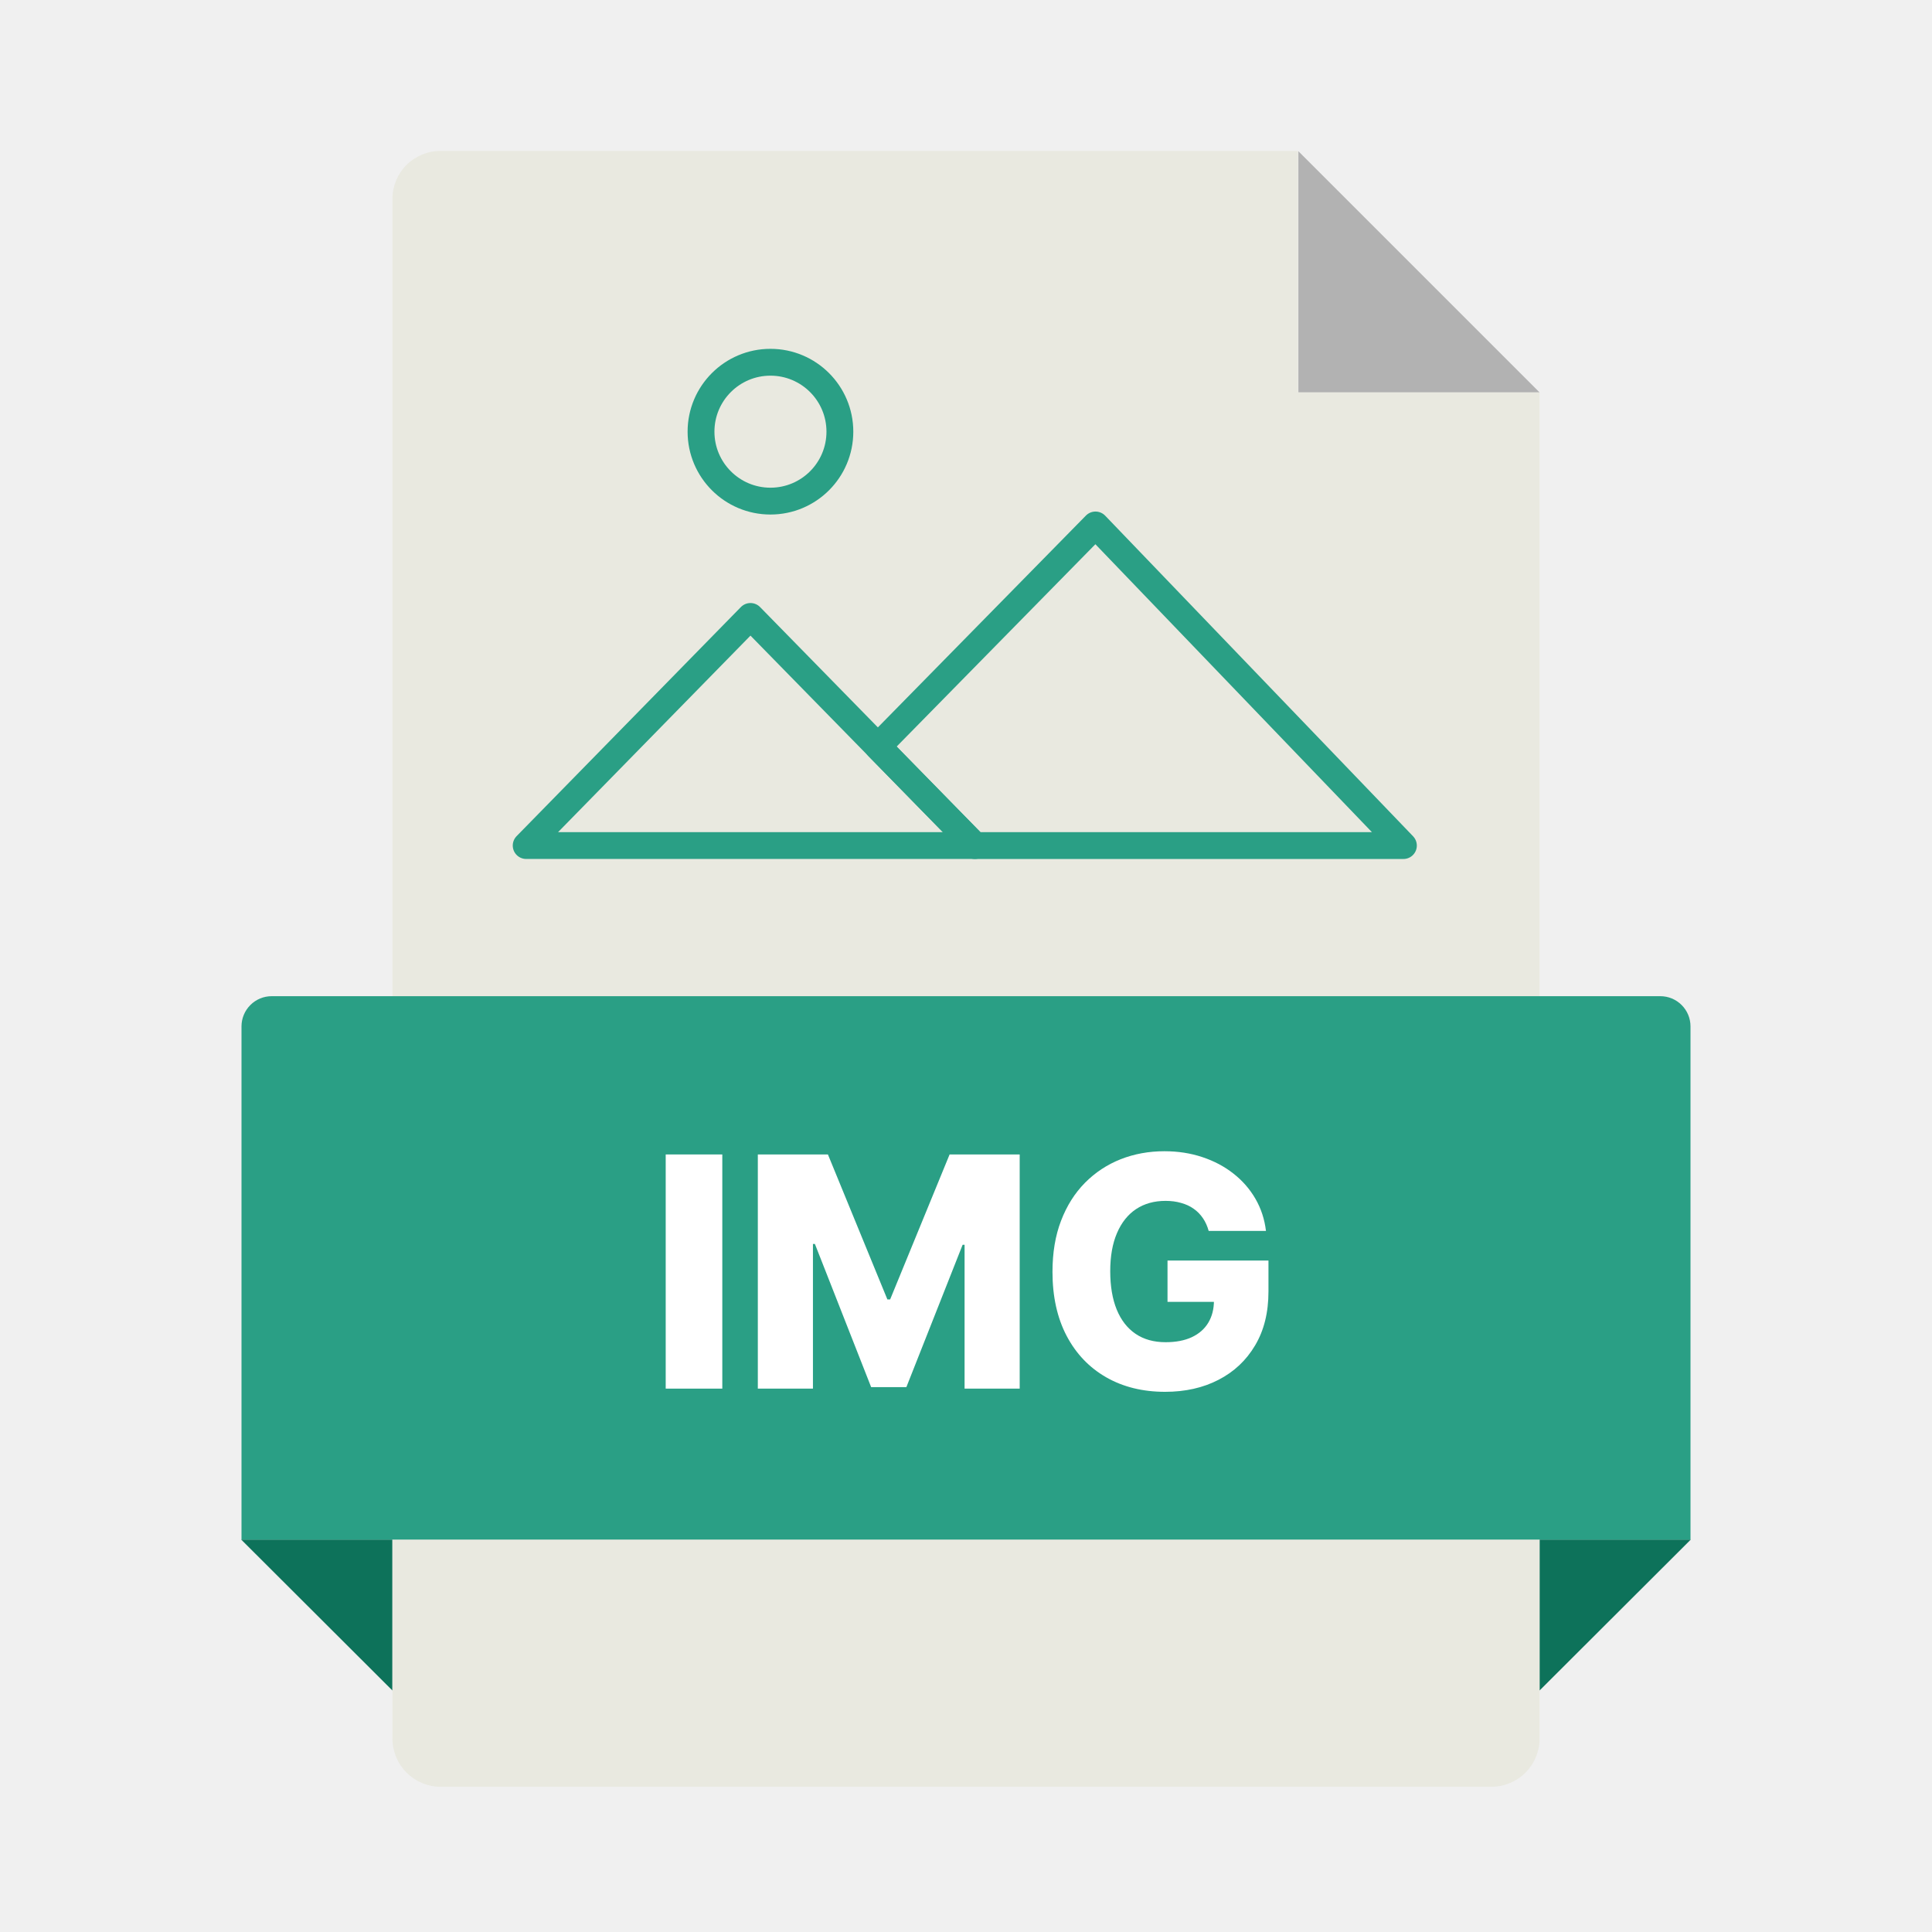
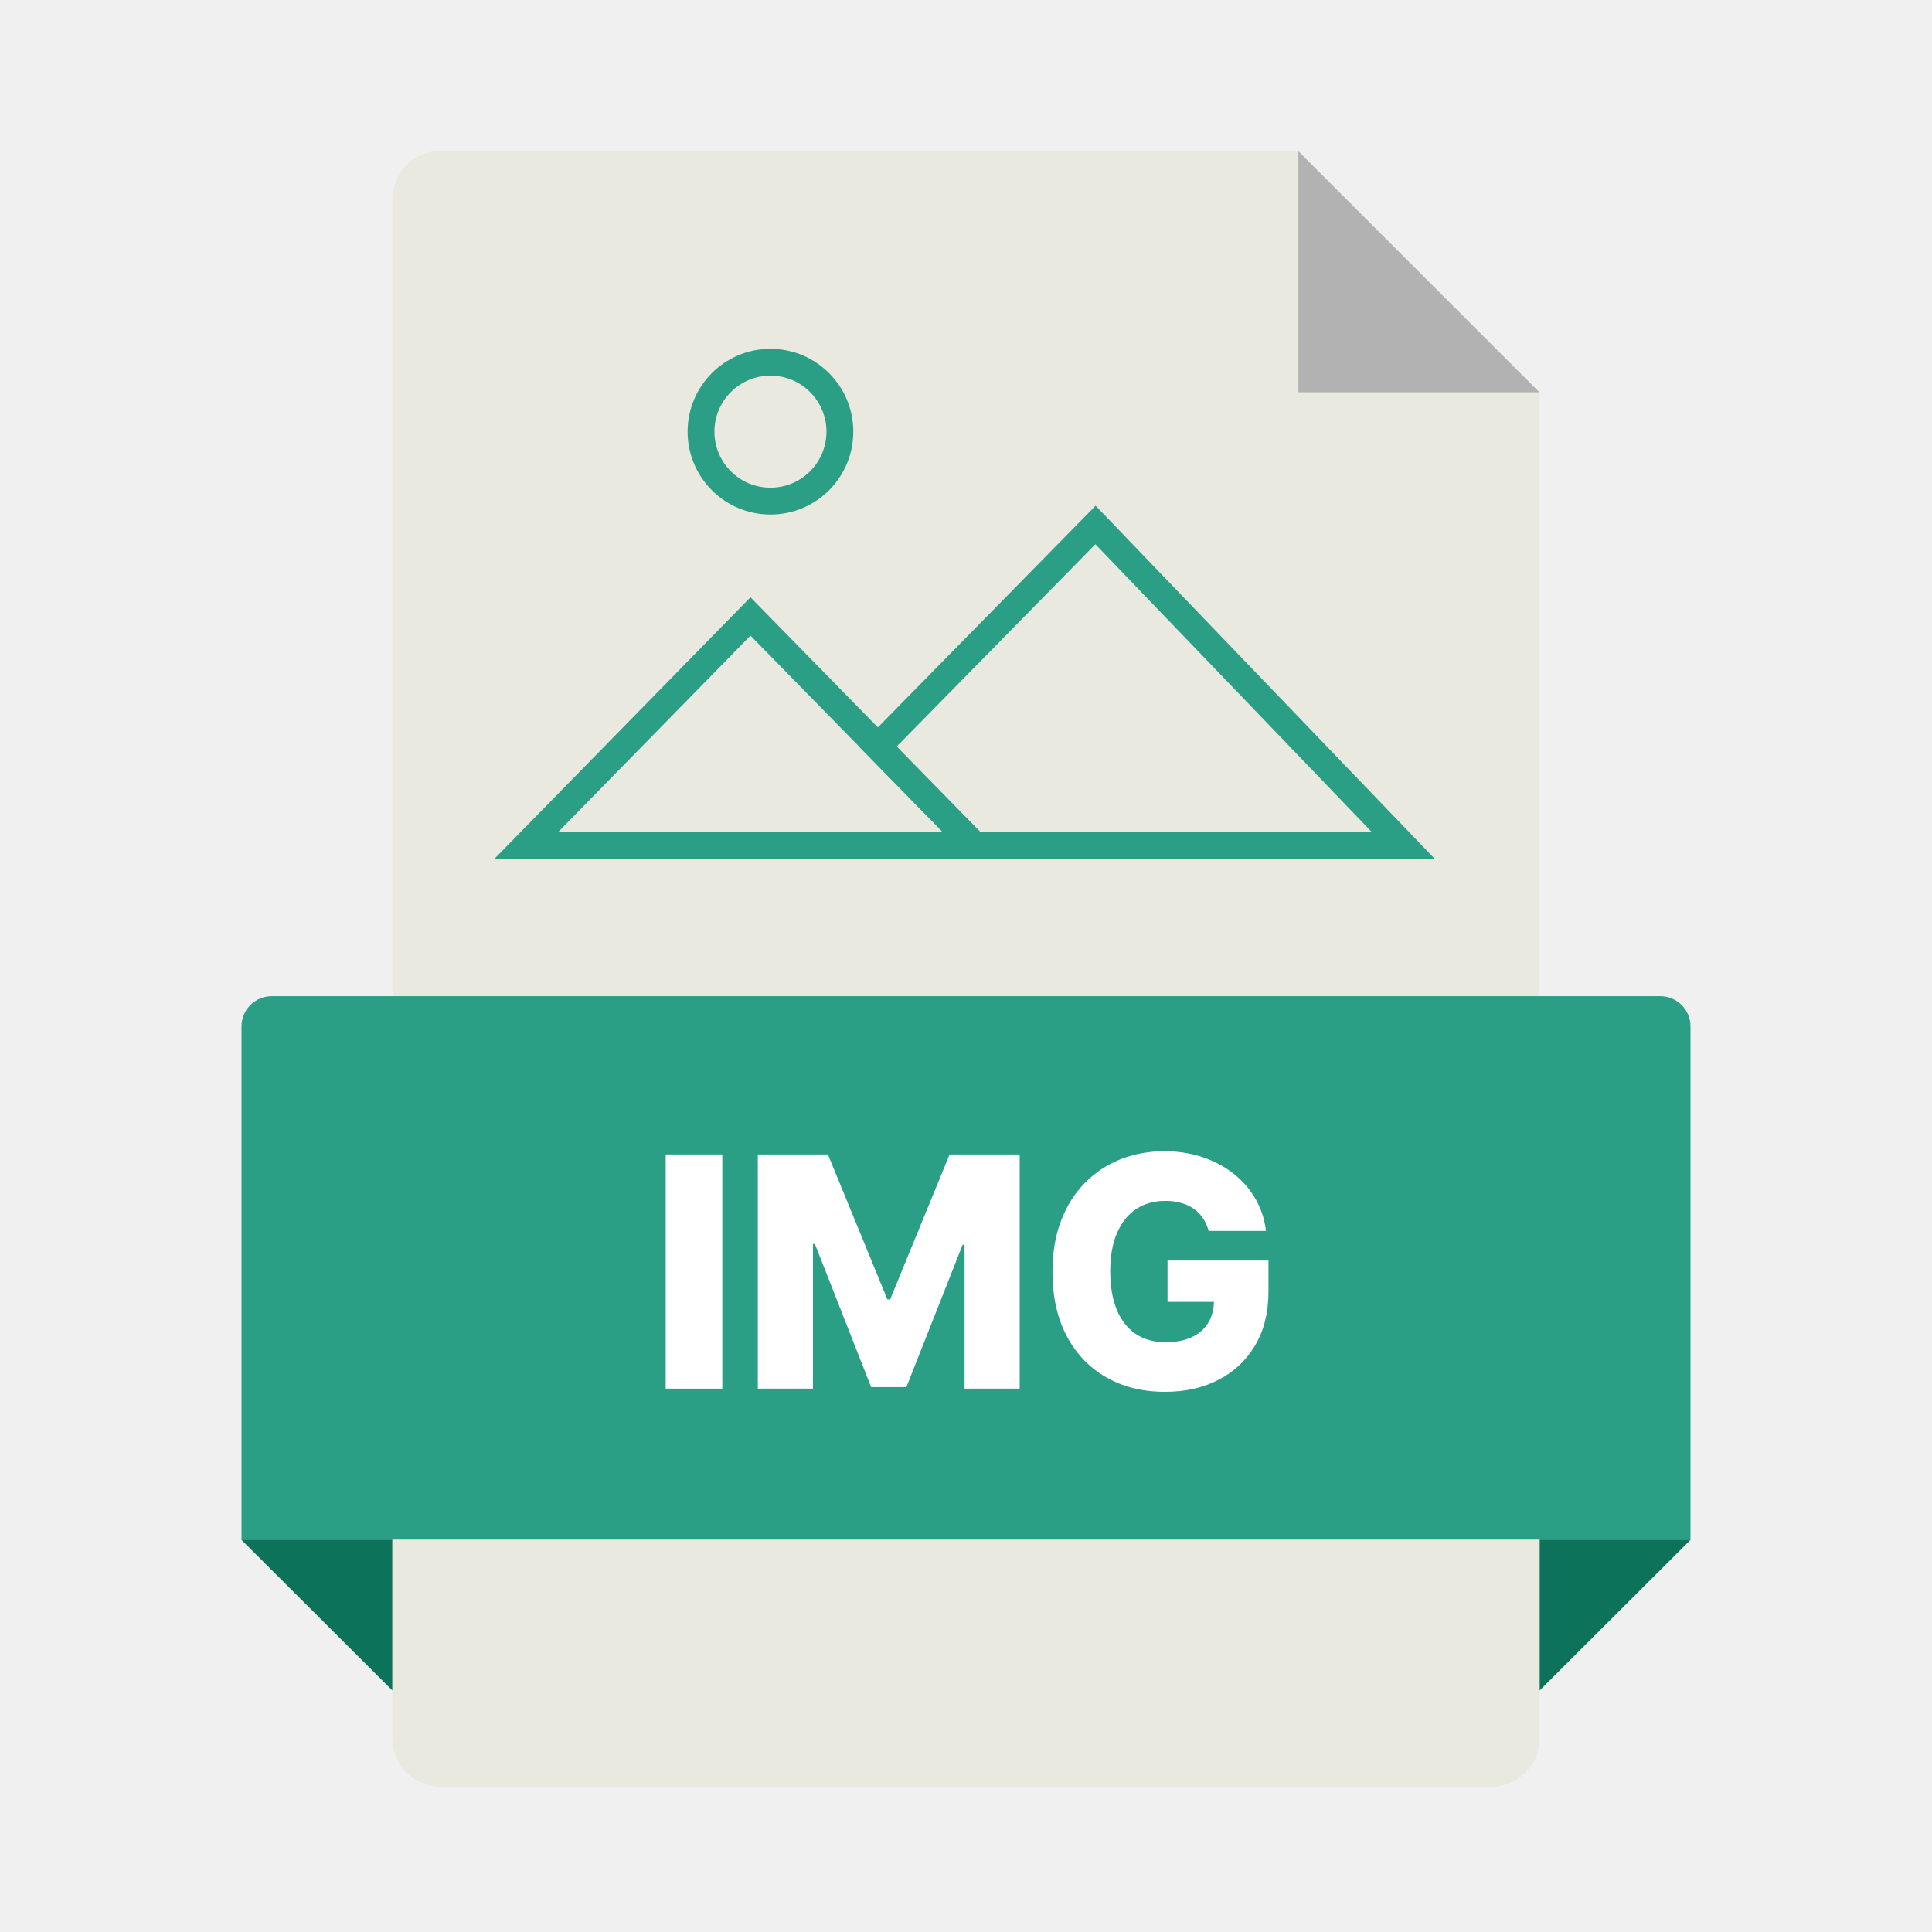
<svg xmlns="http://www.w3.org/2000/svg" width="72" height="72" viewBox="0 0 72 72" fill="none">
  <path d="M14.624 63L8.988 57.375H14.624V63Z" fill="#0D725A" />
  <path d="M57.375 63L63.011 57.375H57.375V63Z" fill="#0D725A" />
  <path d="M57.376 14.625H48.387V5.636L57.376 14.625Z" fill="#B2B2B2" />
  <path d="M48.375 5.625H16.414C15.939 5.625 15.484 5.813 15.149 6.149C14.813 6.484 14.625 6.939 14.625 7.414V64.789C14.625 65.264 14.813 65.72 15.148 66.058C15.483 66.395 15.938 66.586 16.414 66.589H55.586C55.827 66.587 56.064 66.538 56.285 66.443C56.506 66.349 56.705 66.211 56.872 66.038C57.039 65.865 57.169 65.66 57.255 65.436C57.342 65.212 57.383 64.973 57.375 64.733V14.625H48.375V5.625Z" fill="#E9E9E0" />
-   <path d="M36.327 31.511L27.968 22.973L19.609 31.511H36.327Z" stroke="#2A9F85" stroke-linecap="round" stroke-linejoin="round" />
-   <path d="M32.715 27.822L40.826 19.564L52.301 31.512H36.326L32.715 27.822Z" stroke="#2A9F85" stroke-linecap="round" stroke-linejoin="round" />
-   <path d="M28.712 18.675C30.142 18.675 31.3 17.517 31.3 16.087C31.3 14.659 30.142 13.5 28.712 13.5C27.284 13.5 26.125 14.659 26.125 16.087C26.125 17.517 27.284 18.675 28.712 18.675Z" stroke="#2A9F85" stroke-linecap="round" stroke-linejoin="round" />
+   <path d="M36.327 31.511L27.968 22.973L19.609 31.511H36.327Z" stroke="#2A9F85" strokeLinecap="round" strokeLinejoin="round" />
+   <path d="M32.715 27.822L40.826 19.564L52.301 31.512H36.326L32.715 27.822Z" stroke="#2A9F85" strokeLinecap="round" strokeLinejoin="round" />
+   <path d="M28.712 18.675C30.142 18.675 31.3 17.517 31.3 16.087C31.3 14.659 30.142 13.5 28.712 13.5C27.284 13.5 26.125 14.659 26.125 16.087C26.125 17.517 27.284 18.675 28.712 18.675Z" stroke="#2A9F85" strokeLinecap="round" strokeLinejoin="round" />
  <path d="M10.125 37.125H61.875C62.173 37.125 62.459 37.243 62.67 37.455C62.882 37.666 63 37.952 63 38.25V57.375H9V38.25C9 37.952 9.119 37.666 9.33 37.455C9.54 37.243 9.827 37.125 10.125 37.125Z" fill="#2A9F85" />
  <path d="M45.044 45.873C44.995 45.694 44.924 45.537 44.831 45.401C44.737 45.261 44.622 45.143 44.485 45.047C44.349 44.95 44.193 44.878 44.017 44.83C43.841 44.778 43.647 44.753 43.437 44.753C43.014 44.753 42.647 44.855 42.338 45.06C42.031 45.264 41.794 45.562 41.626 45.955C41.459 46.344 41.375 46.817 41.375 47.373C41.375 47.933 41.456 48.41 41.617 48.805C41.779 49.2 42.014 49.501 42.321 49.709C42.627 49.916 43 50.02 43.437 50.02C43.824 50.02 44.15 49.957 44.417 49.832C44.687 49.705 44.892 49.524 45.031 49.291C45.17 49.058 45.24 48.784 45.24 48.469L45.632 48.516H43.51V46.977H47.272V48.132C47.272 48.913 47.106 49.582 46.774 50.139C46.444 50.696 45.99 51.123 45.41 51.422C44.834 51.72 44.17 51.869 43.42 51.869C42.588 51.869 41.856 51.689 41.225 51.328C40.595 50.967 40.103 50.453 39.751 49.785C39.399 49.115 39.223 48.319 39.223 47.399C39.223 46.683 39.329 46.048 39.542 45.494C39.755 44.937 40.052 44.466 40.433 44.08C40.816 43.693 41.26 43.401 41.762 43.202C42.268 43.003 42.812 42.903 43.395 42.903C43.9 42.903 44.37 42.976 44.805 43.121C45.242 43.266 45.629 43.47 45.964 43.734C46.302 43.998 46.576 44.312 46.787 44.676C46.997 45.04 47.127 45.439 47.179 45.873H45.044Z" fill="white" />
  <path d="M28.242 43.023H30.854L33.07 48.426H33.173L35.389 43.023H38.001V51.75H35.947V46.389H35.874L33.778 51.694H32.465L30.369 46.359H30.296V51.75H28.242V43.023Z" fill="white" />
  <path d="M26.918 43.023V51.75H24.809V43.023H26.918Z" fill="white" />
</svg>
